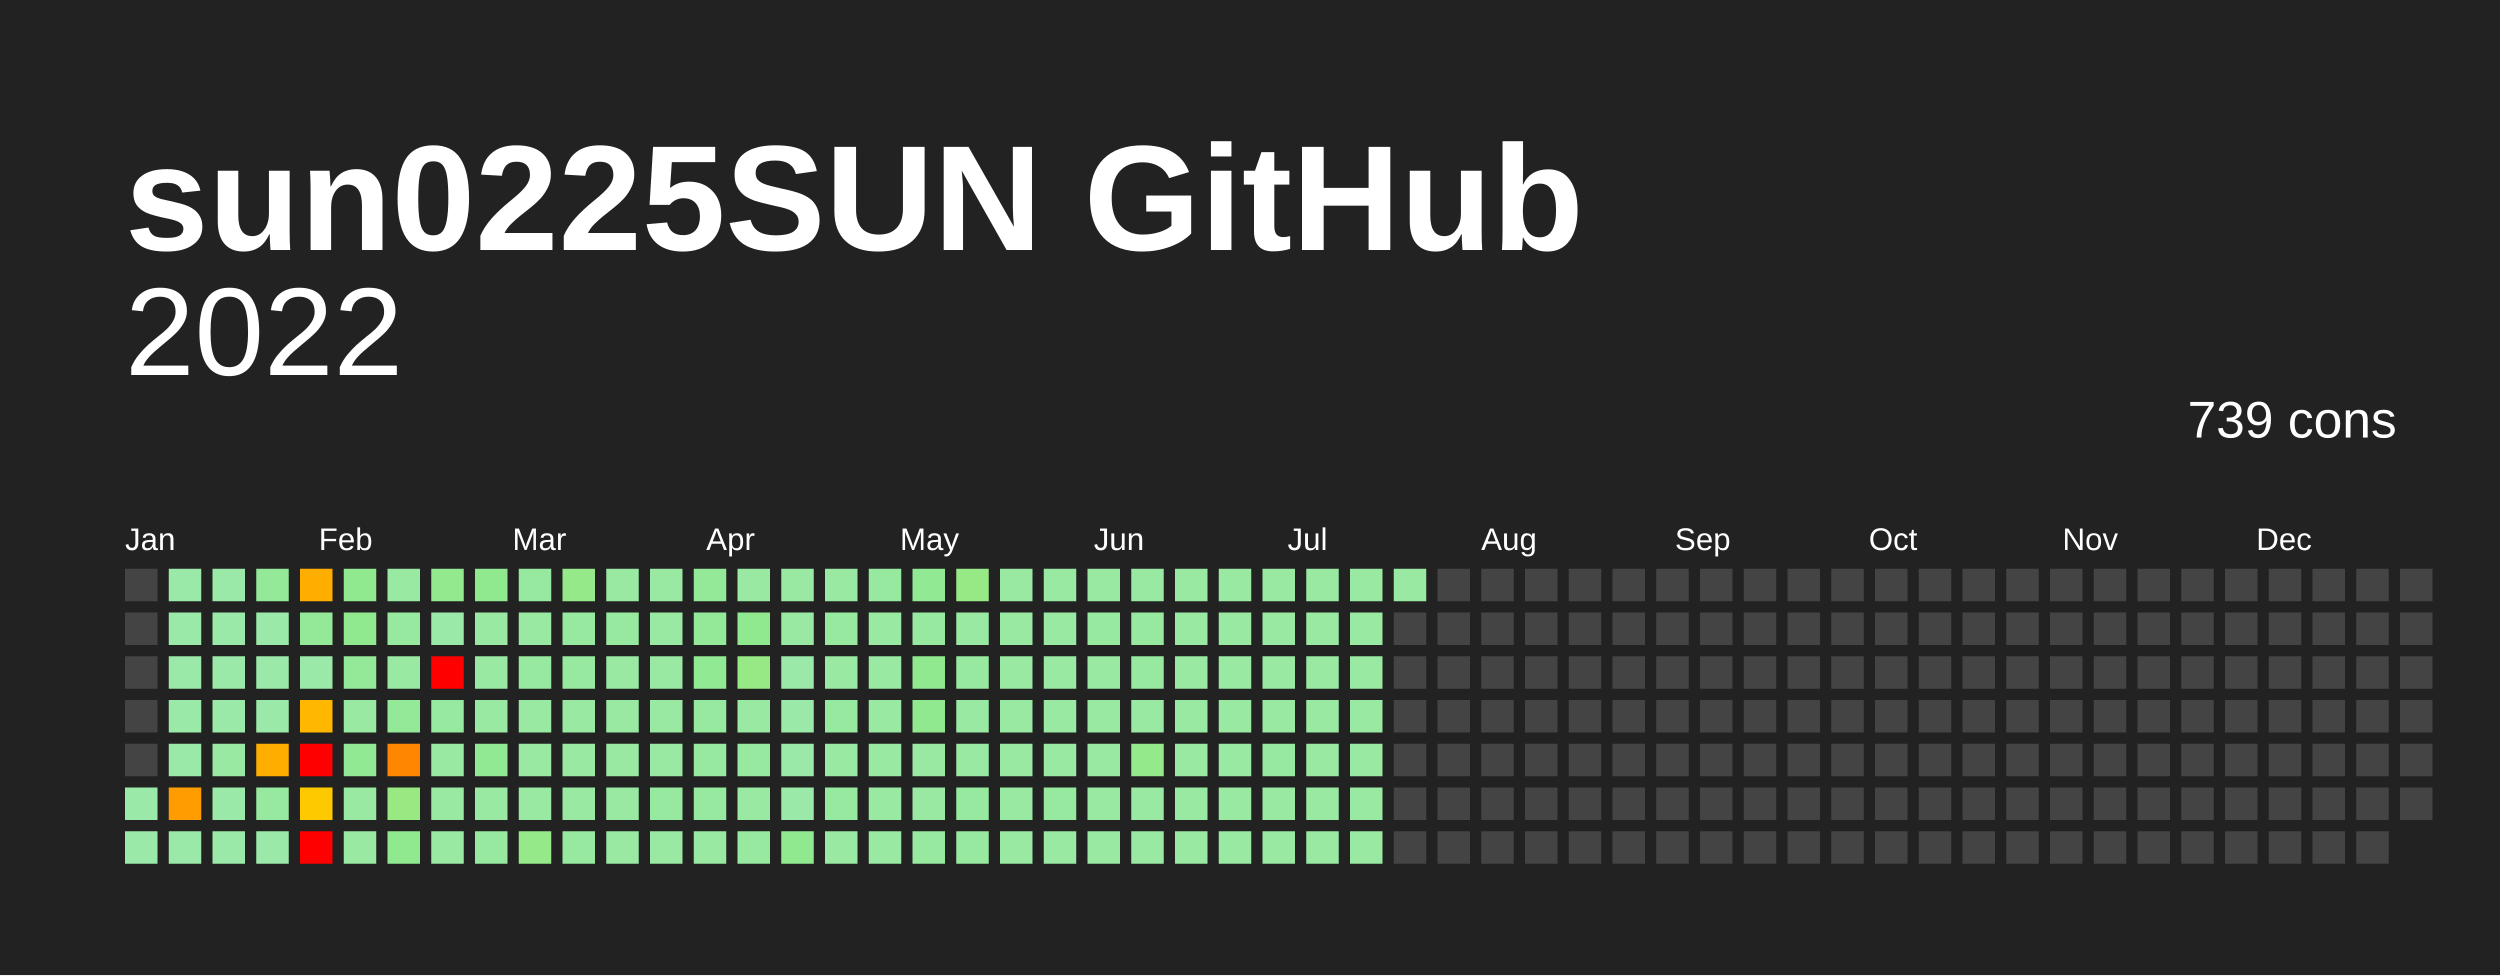
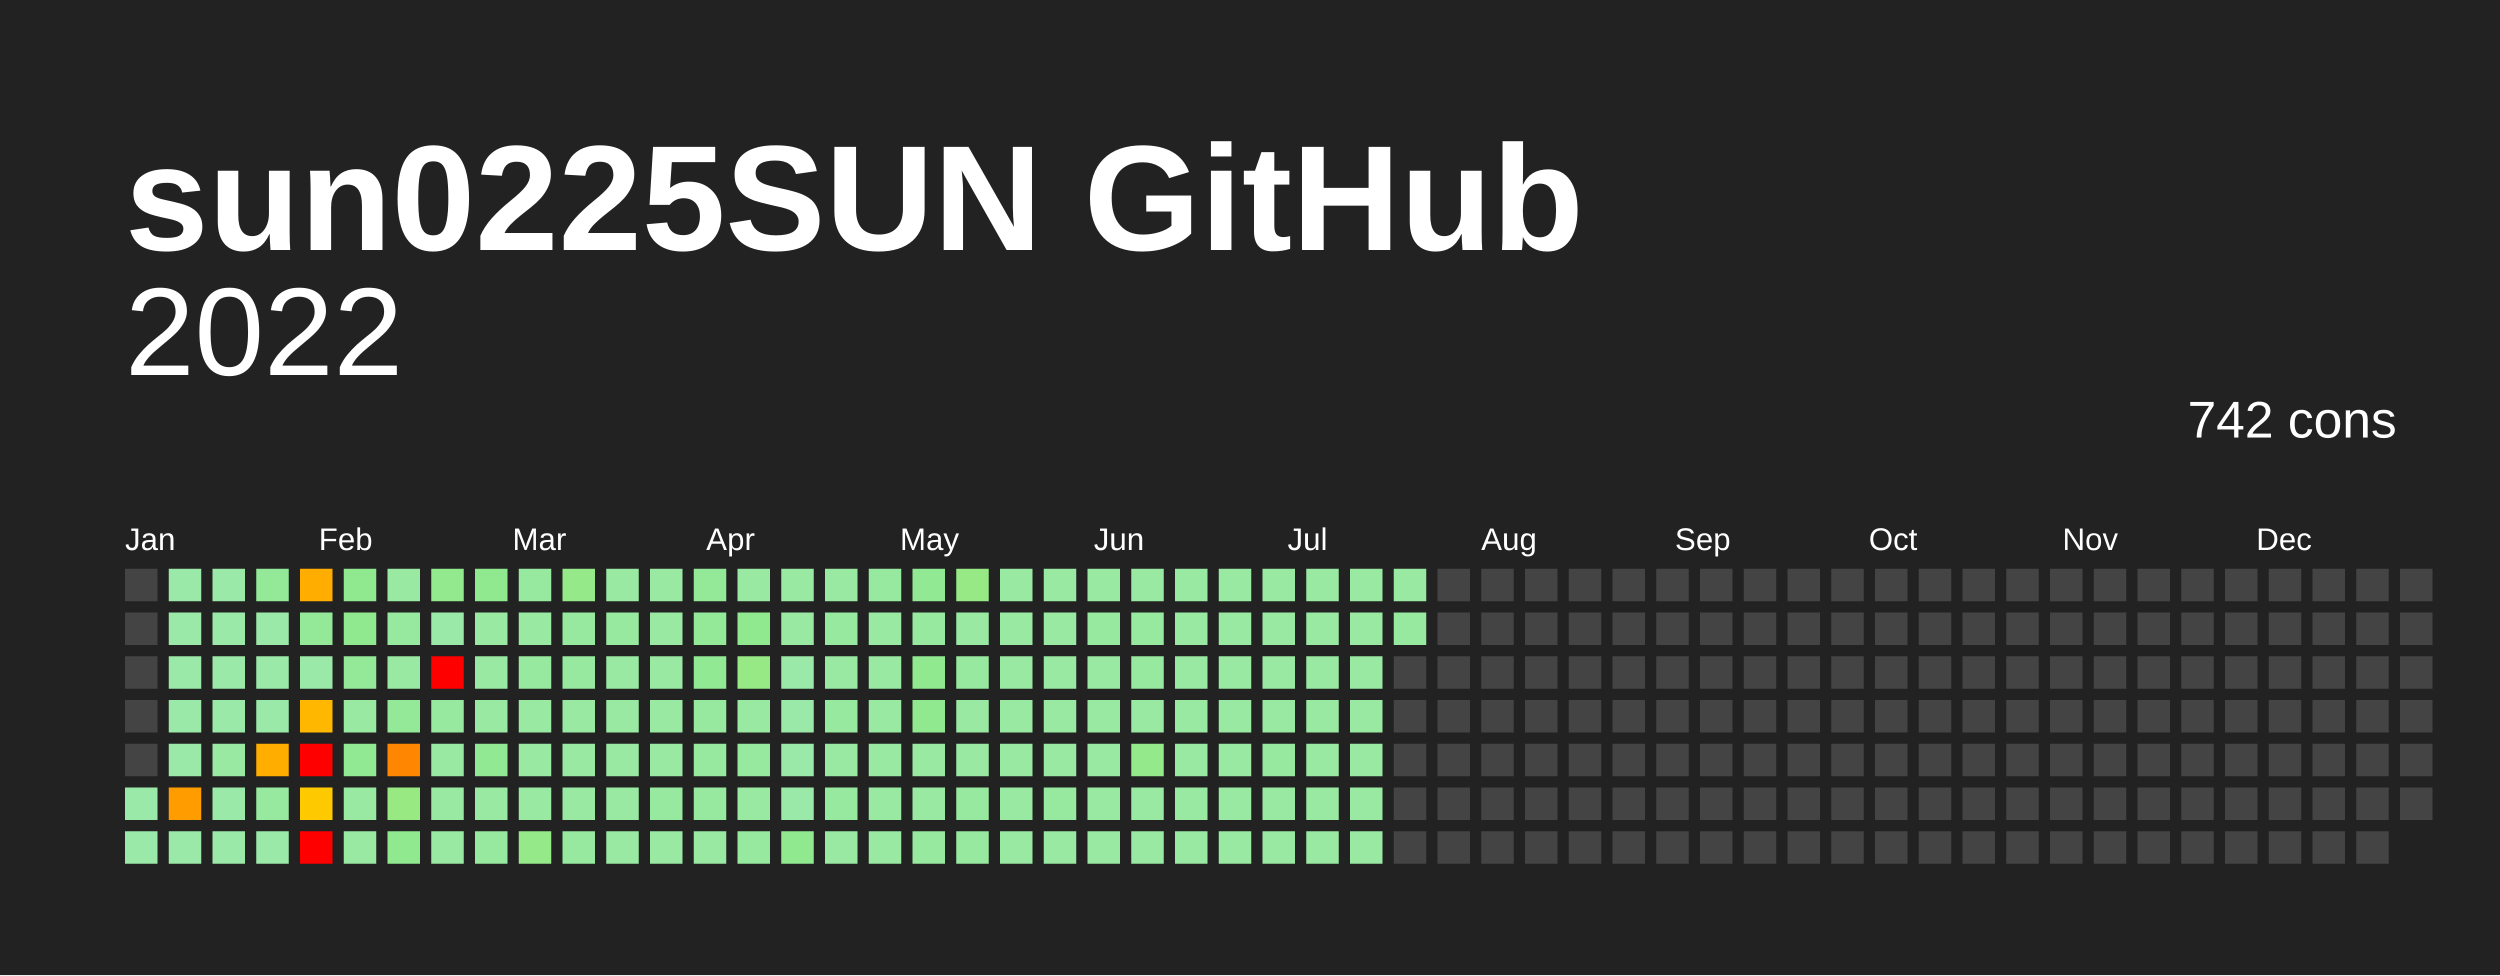
<svg xmlns="http://www.w3.org/2000/svg" baseProfile="full" height="78mm" version="1.1" viewBox="0,0,200,78" width="200mm">
  <defs />
  <rect fill="#222222" height="78" width="200" x="0" y="0" />
  <text fill="#FFFFFF" style="font-size:12px; font-family:Arial; font-weight:bold;" x="10" y="20">sun0225SUN GitHub</text>
  <text alignment-baseline="hanging" fill="#FFFFFF" style="font-size:10.0px; font-family:Arial;" x="10" y="30">2022</text>
-   <text alignment-baseline="hanging" fill="#FFFFFF" style="font-size:4.125px; font-family:Arial;" x="175" y="35">739 cons</text>
+   <text alignment-baseline="hanging" fill="#FFFFFF" style="font-size:4.125px; font-family:Arial;" x="175" y="35">742 cons</text>
  <text fill="#FFFFFF" style="font-size:2.5px; font-family:Arial" x="10.0" y="44">Jan</text>
  <text fill="#FFFFFF" style="font-size:2.5px; font-family:Arial" x="25.5" y="44">Feb</text>
  <text fill="#FFFFFF" style="font-size:2.5px; font-family:Arial" x="41.0" y="44">Mar</text>
  <text fill="#FFFFFF" style="font-size:2.5px; font-family:Arial" x="56.5" y="44">Apr</text>
  <text fill="#FFFFFF" style="font-size:2.5px; font-family:Arial" x="72.0" y="44">May</text>
  <text fill="#FFFFFF" style="font-size:2.5px; font-family:Arial" x="87.5" y="44">Jun</text>
  <text fill="#FFFFFF" style="font-size:2.5px; font-family:Arial" x="103.0" y="44">Jul</text>
  <text fill="#FFFFFF" style="font-size:2.5px; font-family:Arial" x="118.5" y="44">Aug</text>
  <text fill="#FFFFFF" style="font-size:2.5px; font-family:Arial" x="134.0" y="44">Sep</text>
  <text fill="#FFFFFF" style="font-size:2.5px; font-family:Arial" x="149.5" y="44">Oct</text>
  <text fill="#FFFFFF" style="font-size:2.5px; font-family:Arial" x="165.0" y="44">Nov</text>
  <text fill="#FFFFFF" style="font-size:2.5px; font-family:Arial" x="180.5" y="44">Dec</text>
  <rect fill="#444444" height="2.6" width="2.6" x="10.0" y="45.5" />
  <rect fill="#444444" height="2.6" width="2.6" x="10.0" y="49.0" />
  <rect fill="#444444" height="2.6" width="2.6" x="10.0" y="52.5" />
  <rect fill="#444444" height="2.6" width="2.6" x="10.0" y="56.0" />
  <rect fill="#444444" height="2.6" width="2.6" x="10.0" y="59.5" />
  <rect fill="#9be9a8" height="2.6" width="2.6" x="10.0" y="63.0" />
  <rect fill="#9be9a8" height="2.6" width="2.6" x="10.0" y="66.5" />
  <rect fill="#9be9a8" height="2.6" width="2.6" x="13.5" y="45.5" />
  <rect fill="#9be9a8" height="2.6" width="2.6" x="13.5" y="49.0" />
  <rect fill="#9be9a8" height="2.6" width="2.6" x="13.5" y="52.5" />
  <rect fill="#9be9a8" height="2.6" width="2.6" x="13.5" y="56.0" />
  <rect fill="#9be9a8" height="2.6" width="2.6" x="13.5" y="59.5" />
  <rect fill="#ff9d00" height="2.6" width="2.6" x="13.5" y="63.0" />
  <rect fill="#9be9a8" height="2.6" width="2.6" x="13.5" y="66.5" />
  <rect fill="#9be9a8" height="2.6" width="2.6" x="17.0" y="45.5" />
  <rect fill="#9be9a8" height="2.6" width="2.6" x="17.0" y="49.0" />
  <rect fill="#9be9a8" height="2.6" width="2.6" x="17.0" y="52.5" />
  <rect fill="#9be9a8" height="2.6" width="2.6" x="17.0" y="56.0" />
  <rect fill="#99e9a3" height="2.6" width="2.6" x="17.0" y="59.5" />
  <rect fill="#9be9a8" height="2.6" width="2.6" x="17.0" y="63.0" />
  <rect fill="#9be9a8" height="2.6" width="2.6" x="17.0" y="66.5" />
  <rect fill="#94e999" height="2.6" width="2.6" x="20.5" y="45.5" />
  <rect fill="#9be9a8" height="2.6" width="2.6" x="20.5" y="49.0" />
  <rect fill="#9be9a8" height="2.6" width="2.6" x="20.5" y="52.5" />
  <rect fill="#9be9a8" height="2.6" width="2.6" x="20.5" y="56.0" />
  <rect fill="#ffae00" height="2.6" width="2.6" x="20.5" y="59.5" />
  <rect fill="#96e99e" height="2.6" width="2.6" x="20.5" y="63.0" />
  <rect fill="#9be9a8" height="2.6" width="2.6" x="20.5" y="66.5" />
  <rect fill="#ffae00" height="2.6" width="2.6" x="24.0" y="45.5" />
  <rect fill="#94e999" height="2.6" width="2.6" x="24.0" y="49.0" />
  <rect fill="#9be9a8" height="2.6" width="2.6" x="24.0" y="52.5" />
  <rect fill="#ffb700" height="2.6" width="2.6" x="24.0" y="56.0" />
  <rect fill="red" height="2.6" width="2.6" x="24.0" y="59.5" />
  <rect fill="#ffc900" height="2.6" width="2.6" x="24.0" y="63.0" />
  <rect fill="red" height="2.6" width="2.6" x="24.0" y="66.5" />
  <rect fill="#91e98f" height="2.6" width="2.6" x="27.5" y="45.5" />
  <rect fill="#91e98f" height="2.6" width="2.6" x="27.5" y="49.0" />
  <rect fill="#94e999" height="2.6" width="2.6" x="27.5" y="52.5" />
  <rect fill="#99e9a3" height="2.6" width="2.6" x="27.5" y="56.0" />
  <rect fill="#92e993" height="2.6" width="2.6" x="27.5" y="59.5" />
  <rect fill="#99e9a3" height="2.6" width="2.6" x="27.5" y="63.0" />
  <rect fill="#99e9a3" height="2.6" width="2.6" x="27.5" y="66.5" />
  <rect fill="#99e9a3" height="2.6" width="2.6" x="31.0" y="45.5" />
  <rect fill="#96e99e" height="2.6" width="2.6" x="31.0" y="49.0" />
  <rect fill="#99e9a3" height="2.6" width="2.6" x="31.0" y="52.5" />
  <rect fill="#94e999" height="2.6" width="2.6" x="31.0" y="56.0" />
  <rect fill="#ff8600" height="2.6" width="2.6" x="31.0" y="59.5" />
  <rect fill="#99e983" height="2.6" width="2.6" x="31.0" y="63.0" />
  <rect fill="#91e98f" height="2.6" width="2.6" x="31.0" y="66.5" />
  <rect fill="#93e98d" height="2.6" width="2.6" x="34.5" y="45.5" />
  <rect fill="#9be9a8" height="2.6" width="2.6" x="34.5" y="49.0" />
  <rect fill="red" height="2.6" width="2.6" x="34.5" y="52.5" />
  <rect fill="#96e99e" height="2.6" width="2.6" x="34.5" y="56.0" />
  <rect fill="#99e9a3" height="2.6" width="2.6" x="34.5" y="59.5" />
  <rect fill="#99e9a3" height="2.6" width="2.6" x="34.5" y="63.0" />
  <rect fill="#99e9a3" height="2.6" width="2.6" x="34.5" y="66.5" />
  <rect fill="#91e98f" height="2.6" width="2.6" x="38.0" y="45.5" />
  <rect fill="#99e9a3" height="2.6" width="2.6" x="38.0" y="49.0" />
  <rect fill="#99e9a3" height="2.6" width="2.6" x="38.0" y="52.5" />
  <rect fill="#99e9a3" height="2.6" width="2.6" x="38.0" y="56.0" />
  <rect fill="#92e993" height="2.6" width="2.6" x="38.0" y="59.5" />
  <rect fill="#99e9a3" height="2.6" width="2.6" x="38.0" y="63.0" />
  <rect fill="#96e99e" height="2.6" width="2.6" x="38.0" y="66.5" />
  <rect fill="#96e99e" height="2.6" width="2.6" x="41.5" y="45.5" />
  <rect fill="#99e9a3" height="2.6" width="2.6" x="41.5" y="49.0" />
  <rect fill="#96e99e" height="2.6" width="2.6" x="41.5" y="52.5" />
  <rect fill="#99e9a3" height="2.6" width="2.6" x="41.5" y="56.0" />
  <rect fill="#99e9a3" height="2.6" width="2.6" x="41.5" y="59.5" />
  <rect fill="#99e9a3" height="2.6" width="2.6" x="41.5" y="63.0" />
  <rect fill="#95e988" height="2.6" width="2.6" x="41.5" y="66.5" />
  <rect fill="#95e988" height="2.6" width="2.6" x="45.0" y="45.5" />
  <rect fill="#96e99e" height="2.6" width="2.6" x="45.0" y="49.0" />
  <rect fill="#96e99e" height="2.6" width="2.6" x="45.0" y="52.5" />
  <rect fill="#99e9a3" height="2.6" width="2.6" x="45.0" y="56.0" />
  <rect fill="#99e9a3" height="2.6" width="2.6" x="45.0" y="59.5" />
  <rect fill="#99e9a3" height="2.6" width="2.6" x="45.0" y="63.0" />
  <rect fill="#96e99e" height="2.6" width="2.6" x="45.0" y="66.5" />
  <rect fill="#99e9a3" height="2.6" width="2.6" x="48.5" y="45.5" />
  <rect fill="#96e99e" height="2.6" width="2.6" x="48.5" y="49.0" />
  <rect fill="#99e9a3" height="2.6" width="2.6" x="48.5" y="52.5" />
  <rect fill="#99e9a3" height="2.6" width="2.6" x="48.5" y="56.0" />
  <rect fill="#99e9a3" height="2.6" width="2.6" x="48.5" y="59.5" />
  <rect fill="#99e9a3" height="2.6" width="2.6" x="48.5" y="63.0" />
  <rect fill="#99e9a3" height="2.6" width="2.6" x="48.5" y="66.5" />
  <rect fill="#99e9a3" height="2.6" width="2.6" x="52.0" y="45.5" />
  <rect fill="#99e9a3" height="2.6" width="2.6" x="52.0" y="49.0" />
  <rect fill="#99e9a3" height="2.6" width="2.6" x="52.0" y="52.5" />
  <rect fill="#99e9a3" height="2.6" width="2.6" x="52.0" y="56.0" />
  <rect fill="#99e9a3" height="2.6" width="2.6" x="52.0" y="59.5" />
  <rect fill="#96e99e" height="2.6" width="2.6" x="52.0" y="63.0" />
  <rect fill="#99e9a3" height="2.6" width="2.6" x="52.0" y="66.5" />
  <rect fill="#94e999" height="2.6" width="2.6" x="55.5" y="45.5" />
  <rect fill="#94e999" height="2.6" width="2.6" x="55.5" y="49.0" />
  <rect fill="#92e993" height="2.6" width="2.6" x="55.5" y="52.5" />
  <rect fill="#96e99e" height="2.6" width="2.6" x="55.5" y="56.0" />
  <rect fill="#96e99e" height="2.6" width="2.6" x="55.5" y="59.5" />
  <rect fill="#96e99e" height="2.6" width="2.6" x="55.5" y="63.0" />
  <rect fill="#99e9a3" height="2.6" width="2.6" x="55.5" y="66.5" />
  <rect fill="#99e9a3" height="2.6" width="2.6" x="59.0" y="45.5" />
  <rect fill="#91e98f" height="2.6" width="2.6" x="59.0" y="49.0" />
  <rect fill="#97e986" height="2.6" width="2.6" x="59.0" y="52.5" />
  <rect fill="#99e9a3" height="2.6" width="2.6" x="59.0" y="56.0" />
  <rect fill="#96e99e" height="2.6" width="2.6" x="59.0" y="59.5" />
  <rect fill="#99e9a3" height="2.6" width="2.6" x="59.0" y="63.0" />
  <rect fill="#96e99e" height="2.6" width="2.6" x="59.0" y="66.5" />
  <rect fill="#99e9a3" height="2.6" width="2.6" x="62.5" y="45.5" />
  <rect fill="#99e9a3" height="2.6" width="2.6" x="62.5" y="49.0" />
  <rect fill="#9be9a8" height="2.6" width="2.6" x="62.5" y="52.5" />
  <rect fill="#9be9a8" height="2.6" width="2.6" x="62.5" y="56.0" />
  <rect fill="#9be9a8" height="2.6" width="2.6" x="62.5" y="59.5" />
  <rect fill="#9be9a8" height="2.6" width="2.6" x="62.5" y="63.0" />
  <rect fill="#91e98f" height="2.6" width="2.6" x="62.5" y="66.5" />
  <rect fill="#99e9a3" height="2.6" width="2.6" x="66.0" y="45.5" />
  <rect fill="#96e99e" height="2.6" width="2.6" x="66.0" y="49.0" />
  <rect fill="#99e9a3" height="2.6" width="2.6" x="66.0" y="52.5" />
  <rect fill="#96e99e" height="2.6" width="2.6" x="66.0" y="56.0" />
  <rect fill="#99e9a3" height="2.6" width="2.6" x="66.0" y="59.5" />
  <rect fill="#96e99e" height="2.6" width="2.6" x="66.0" y="63.0" />
  <rect fill="#99e9a3" height="2.6" width="2.6" x="66.0" y="66.5" />
  <rect fill="#96e99e" height="2.6" width="2.6" x="69.5" y="45.5" />
  <rect fill="#99e9a3" height="2.6" width="2.6" x="69.5" y="49.0" />
  <rect fill="#99e9a3" height="2.6" width="2.6" x="69.5" y="52.5" />
  <rect fill="#99e9a3" height="2.6" width="2.6" x="69.5" y="56.0" />
  <rect fill="#99e9a3" height="2.6" width="2.6" x="69.5" y="59.5" />
  <rect fill="#99e9a3" height="2.6" width="2.6" x="69.5" y="63.0" />
  <rect fill="#99e9a3" height="2.6" width="2.6" x="69.5" y="66.5" />
  <rect fill="#92e993" height="2.6" width="2.6" x="73.0" y="45.5" />
  <rect fill="#96e99e" height="2.6" width="2.6" x="73.0" y="49.0" />
  <rect fill="#91e98f" height="2.6" width="2.6" x="73.0" y="52.5" />
  <rect fill="#91e98f" height="2.6" width="2.6" x="73.0" y="56.0" />
  <rect fill="#99e9a3" height="2.6" width="2.6" x="73.0" y="59.5" />
  <rect fill="#99e9a3" height="2.6" width="2.6" x="73.0" y="63.0" />
  <rect fill="#96e99e" height="2.6" width="2.6" x="73.0" y="66.5" />
  <rect fill="#97e986" height="2.6" width="2.6" x="76.5" y="45.5" />
  <rect fill="#99e9a3" height="2.6" width="2.6" x="76.5" y="49.0" />
  <rect fill="#96e99e" height="2.6" width="2.6" x="76.5" y="52.5" />
  <rect fill="#99e9a3" height="2.6" width="2.6" x="76.5" y="56.0" />
  <rect fill="#99e9a3" height="2.6" width="2.6" x="76.5" y="59.5" />
  <rect fill="#96e99e" height="2.6" width="2.6" x="76.5" y="63.0" />
  <rect fill="#96e99e" height="2.6" width="2.6" x="76.5" y="66.5" />
  <rect fill="#99e9a3" height="2.6" width="2.6" x="80.0" y="45.5" />
  <rect fill="#99e9a3" height="2.6" width="2.6" x="80.0" y="49.0" />
  <rect fill="#99e9a3" height="2.6" width="2.6" x="80.0" y="52.5" />
  <rect fill="#99e9a3" height="2.6" width="2.6" x="80.0" y="56.0" />
  <rect fill="#99e9a3" height="2.6" width="2.6" x="80.0" y="59.5" />
  <rect fill="#99e9a3" height="2.6" width="2.6" x="80.0" y="63.0" />
  <rect fill="#99e9a3" height="2.6" width="2.6" x="80.0" y="66.5" />
  <rect fill="#99e9a3" height="2.6" width="2.6" x="83.5" y="45.5" />
  <rect fill="#99e9a3" height="2.6" width="2.6" x="83.5" y="49.0" />
  <rect fill="#99e9a3" height="2.6" width="2.6" x="83.5" y="52.5" />
  <rect fill="#99e9a3" height="2.6" width="2.6" x="83.5" y="56.0" />
  <rect fill="#99e9a3" height="2.6" width="2.6" x="83.5" y="59.5" />
  <rect fill="#96e99e" height="2.6" width="2.6" x="83.5" y="63.0" />
  <rect fill="#99e9a3" height="2.6" width="2.6" x="83.5" y="66.5" />
  <rect fill="#99e9a3" height="2.6" width="2.6" x="87.0" y="45.5" />
  <rect fill="#96e99e" height="2.6" width="2.6" x="87.0" y="49.0" />
  <rect fill="#99e9a3" height="2.6" width="2.6" x="87.0" y="52.5" />
  <rect fill="#99e9a3" height="2.6" width="2.6" x="87.0" y="56.0" />
  <rect fill="#99e9a3" height="2.6" width="2.6" x="87.0" y="59.5" />
  <rect fill="#99e9a3" height="2.6" width="2.6" x="87.0" y="63.0" />
  <rect fill="#99e9a3" height="2.6" width="2.6" x="87.0" y="66.5" />
  <rect fill="#99e9a3" height="2.6" width="2.6" x="90.5" y="45.5" />
  <rect fill="#96e99e" height="2.6" width="2.6" x="90.5" y="49.0" />
  <rect fill="#96e99e" height="2.6" width="2.6" x="90.5" y="52.5" />
  <rect fill="#99e9a3" height="2.6" width="2.6" x="90.5" y="56.0" />
  <rect fill="#94e98b" height="2.6" width="2.6" x="90.5" y="59.5" />
  <rect fill="#99e9a3" height="2.6" width="2.6" x="90.5" y="63.0" />
  <rect fill="#99e9a3" height="2.6" width="2.6" x="90.5" y="66.5" />
  <rect fill="#99e9a3" height="2.6" width="2.6" x="94.0" y="45.5" />
  <rect fill="#99e9a3" height="2.6" width="2.6" x="94.0" y="49.0" />
  <rect fill="#99e9a3" height="2.6" width="2.6" x="94.0" y="52.5" />
  <rect fill="#99e9a3" height="2.6" width="2.6" x="94.0" y="56.0" />
  <rect fill="#99e9a3" height="2.6" width="2.6" x="94.0" y="59.5" />
  <rect fill="#99e9a3" height="2.6" width="2.6" x="94.0" y="63.0" />
  <rect fill="#99e9a3" height="2.6" width="2.6" x="94.0" y="66.5" />
  <rect fill="#99e9a3" height="2.6" width="2.6" x="97.5" y="45.5" />
  <rect fill="#99e9a3" height="2.6" width="2.6" x="97.5" y="49.0" />
  <rect fill="#99e9a3" height="2.6" width="2.6" x="97.5" y="52.5" />
  <rect fill="#99e9a3" height="2.6" width="2.6" x="97.5" y="56.0" />
  <rect fill="#99e9a3" height="2.6" width="2.6" x="97.5" y="59.5" />
  <rect fill="#99e9a3" height="2.6" width="2.6" x="97.5" y="63.0" />
  <rect fill="#99e9a3" height="2.6" width="2.6" x="97.5" y="66.5" />
  <rect fill="#99e9a3" height="2.6" width="2.6" x="101.0" y="45.5" />
  <rect fill="#99e9a3" height="2.6" width="2.6" x="101.0" y="49.0" />
  <rect fill="#99e9a3" height="2.6" width="2.6" x="101.0" y="52.5" />
  <rect fill="#99e9a3" height="2.6" width="2.6" x="101.0" y="56.0" />
  <rect fill="#96e99e" height="2.6" width="2.6" x="101.0" y="59.5" />
  <rect fill="#99e9a3" height="2.6" width="2.6" x="101.0" y="63.0" />
  <rect fill="#99e9a3" height="2.6" width="2.6" x="101.0" y="66.5" />
  <rect fill="#99e9a3" height="2.6" width="2.6" x="104.5" y="45.5" />
  <rect fill="#99e9a3" height="2.6" width="2.6" x="104.5" y="49.0" />
  <rect fill="#99e9a3" height="2.6" width="2.6" x="104.5" y="52.5" />
  <rect fill="#99e9a3" height="2.6" width="2.6" x="104.5" y="56.0" />
  <rect fill="#99e9a3" height="2.6" width="2.6" x="104.5" y="59.5" />
  <rect fill="#99e9a3" height="2.6" width="2.6" x="104.5" y="63.0" />
  <rect fill="#99e9a3" height="2.6" width="2.6" x="104.5" y="66.5" />
  <rect fill="#99e9a3" height="2.6" width="2.6" x="108.0" y="45.5" />
  <rect fill="#99e9a3" height="2.6" width="2.6" x="108.0" y="49.0" />
  <rect fill="#99e9a3" height="2.6" width="2.6" x="108.0" y="52.5" />
  <rect fill="#99e9a3" height="2.6" width="2.6" x="108.0" y="56.0" />
  <rect fill="#99e9a3" height="2.6" width="2.6" x="108.0" y="59.5" />
  <rect fill="#99e9a3" height="2.6" width="2.6" x="108.0" y="63.0" />
  <rect fill="#99e9a3" height="2.6" width="2.6" x="108.0" y="66.5" />
  <rect fill="#99e9a3" height="2.6" width="2.6" x="111.5" y="45.5" />
-   <rect fill="#444444" height="2.6" width="2.6" x="111.5" y="49.0" />
+   <rect fill="#96e99e" height="2.6" width="2.6" x="111.5" y="49.0" />
  <rect fill="#444444" height="2.6" width="2.6" x="111.5" y="52.5" />
  <rect fill="#444444" height="2.6" width="2.6" x="111.5" y="56.0" />
  <rect fill="#444444" height="2.6" width="2.6" x="111.5" y="59.5" />
  <rect fill="#444444" height="2.6" width="2.6" x="111.5" y="63.0" />
  <rect fill="#444444" height="2.6" width="2.6" x="111.5" y="66.5" />
  <rect fill="#444444" height="2.6" width="2.6" x="115.0" y="45.5" />
  <rect fill="#444444" height="2.6" width="2.6" x="115.0" y="49.0" />
  <rect fill="#444444" height="2.6" width="2.6" x="115.0" y="52.5" />
  <rect fill="#444444" height="2.6" width="2.6" x="115.0" y="56.0" />
  <rect fill="#444444" height="2.6" width="2.6" x="115.0" y="59.5" />
  <rect fill="#444444" height="2.6" width="2.6" x="115.0" y="63.0" />
  <rect fill="#444444" height="2.6" width="2.6" x="115.0" y="66.5" />
  <rect fill="#444444" height="2.6" width="2.6" x="118.5" y="45.5" />
  <rect fill="#444444" height="2.6" width="2.6" x="118.5" y="49.0" />
  <rect fill="#444444" height="2.6" width="2.6" x="118.5" y="52.5" />
  <rect fill="#444444" height="2.6" width="2.6" x="118.5" y="56.0" />
  <rect fill="#444444" height="2.6" width="2.6" x="118.5" y="59.5" />
  <rect fill="#444444" height="2.6" width="2.6" x="118.5" y="63.0" />
  <rect fill="#444444" height="2.6" width="2.6" x="118.5" y="66.5" />
  <rect fill="#444444" height="2.6" width="2.6" x="122.0" y="45.5" />
  <rect fill="#444444" height="2.6" width="2.6" x="122.0" y="49.0" />
  <rect fill="#444444" height="2.6" width="2.6" x="122.0" y="52.5" />
  <rect fill="#444444" height="2.6" width="2.6" x="122.0" y="56.0" />
  <rect fill="#444444" height="2.6" width="2.6" x="122.0" y="59.5" />
  <rect fill="#444444" height="2.6" width="2.6" x="122.0" y="63.0" />
  <rect fill="#444444" height="2.6" width="2.6" x="122.0" y="66.5" />
  <rect fill="#444444" height="2.6" width="2.6" x="125.5" y="45.5" />
  <rect fill="#444444" height="2.6" width="2.6" x="125.5" y="49.0" />
  <rect fill="#444444" height="2.6" width="2.6" x="125.5" y="52.5" />
  <rect fill="#444444" height="2.6" width="2.6" x="125.5" y="56.0" />
  <rect fill="#444444" height="2.6" width="2.6" x="125.5" y="59.5" />
  <rect fill="#444444" height="2.6" width="2.6" x="125.5" y="63.0" />
  <rect fill="#444444" height="2.6" width="2.6" x="125.5" y="66.5" />
  <rect fill="#444444" height="2.6" width="2.6" x="129.0" y="45.5" />
  <rect fill="#444444" height="2.6" width="2.6" x="129.0" y="49.0" />
  <rect fill="#444444" height="2.6" width="2.6" x="129.0" y="52.5" />
  <rect fill="#444444" height="2.6" width="2.6" x="129.0" y="56.0" />
  <rect fill="#444444" height="2.6" width="2.6" x="129.0" y="59.5" />
  <rect fill="#444444" height="2.6" width="2.6" x="129.0" y="63.0" />
  <rect fill="#444444" height="2.6" width="2.6" x="129.0" y="66.5" />
  <rect fill="#444444" height="2.6" width="2.6" x="132.5" y="45.5" />
  <rect fill="#444444" height="2.6" width="2.6" x="132.5" y="49.0" />
  <rect fill="#444444" height="2.6" width="2.6" x="132.5" y="52.5" />
  <rect fill="#444444" height="2.6" width="2.6" x="132.5" y="56.0" />
  <rect fill="#444444" height="2.6" width="2.6" x="132.5" y="59.5" />
  <rect fill="#444444" height="2.6" width="2.6" x="132.5" y="63.0" />
  <rect fill="#444444" height="2.6" width="2.6" x="132.5" y="66.5" />
  <rect fill="#444444" height="2.6" width="2.6" x="136.0" y="45.5" />
  <rect fill="#444444" height="2.6" width="2.6" x="136.0" y="49.0" />
  <rect fill="#444444" height="2.6" width="2.6" x="136.0" y="52.5" />
  <rect fill="#444444" height="2.6" width="2.6" x="136.0" y="56.0" />
  <rect fill="#444444" height="2.6" width="2.6" x="136.0" y="59.5" />
  <rect fill="#444444" height="2.6" width="2.6" x="136.0" y="63.0" />
  <rect fill="#444444" height="2.6" width="2.6" x="136.0" y="66.5" />
  <rect fill="#444444" height="2.6" width="2.6" x="139.5" y="45.5" />
  <rect fill="#444444" height="2.6" width="2.6" x="139.5" y="49.0" />
  <rect fill="#444444" height="2.6" width="2.6" x="139.5" y="52.5" />
  <rect fill="#444444" height="2.6" width="2.6" x="139.5" y="56.0" />
  <rect fill="#444444" height="2.6" width="2.6" x="139.5" y="59.5" />
  <rect fill="#444444" height="2.6" width="2.6" x="139.5" y="63.0" />
  <rect fill="#444444" height="2.6" width="2.6" x="139.5" y="66.5" />
  <rect fill="#444444" height="2.6" width="2.6" x="143.0" y="45.5" />
  <rect fill="#444444" height="2.6" width="2.6" x="143.0" y="49.0" />
  <rect fill="#444444" height="2.6" width="2.6" x="143.0" y="52.5" />
  <rect fill="#444444" height="2.6" width="2.6" x="143.0" y="56.0" />
  <rect fill="#444444" height="2.6" width="2.6" x="143.0" y="59.5" />
  <rect fill="#444444" height="2.6" width="2.6" x="143.0" y="63.0" />
  <rect fill="#444444" height="2.6" width="2.6" x="143.0" y="66.5" />
  <rect fill="#444444" height="2.6" width="2.6" x="146.5" y="45.5" />
  <rect fill="#444444" height="2.6" width="2.6" x="146.5" y="49.0" />
  <rect fill="#444444" height="2.6" width="2.6" x="146.5" y="52.5" />
  <rect fill="#444444" height="2.6" width="2.6" x="146.5" y="56.0" />
  <rect fill="#444444" height="2.6" width="2.6" x="146.5" y="59.5" />
  <rect fill="#444444" height="2.6" width="2.6" x="146.5" y="63.0" />
  <rect fill="#444444" height="2.6" width="2.6" x="146.5" y="66.5" />
  <rect fill="#444444" height="2.6" width="2.6" x="150.0" y="45.5" />
  <rect fill="#444444" height="2.6" width="2.6" x="150.0" y="49.0" />
  <rect fill="#444444" height="2.6" width="2.6" x="150.0" y="52.5" />
  <rect fill="#444444" height="2.6" width="2.6" x="150.0" y="56.0" />
  <rect fill="#444444" height="2.6" width="2.6" x="150.0" y="59.5" />
  <rect fill="#444444" height="2.6" width="2.6" x="150.0" y="63.0" />
  <rect fill="#444444" height="2.6" width="2.6" x="150.0" y="66.5" />
  <rect fill="#444444" height="2.6" width="2.6" x="153.5" y="45.5" />
  <rect fill="#444444" height="2.6" width="2.6" x="153.5" y="49.0" />
  <rect fill="#444444" height="2.6" width="2.6" x="153.5" y="52.5" />
  <rect fill="#444444" height="2.6" width="2.6" x="153.5" y="56.0" />
  <rect fill="#444444" height="2.6" width="2.6" x="153.5" y="59.5" />
  <rect fill="#444444" height="2.6" width="2.6" x="153.5" y="63.0" />
  <rect fill="#444444" height="2.6" width="2.6" x="153.5" y="66.5" />
  <rect fill="#444444" height="2.6" width="2.6" x="157.0" y="45.5" />
  <rect fill="#444444" height="2.6" width="2.6" x="157.0" y="49.0" />
  <rect fill="#444444" height="2.6" width="2.6" x="157.0" y="52.5" />
  <rect fill="#444444" height="2.6" width="2.6" x="157.0" y="56.0" />
  <rect fill="#444444" height="2.6" width="2.6" x="157.0" y="59.5" />
  <rect fill="#444444" height="2.6" width="2.6" x="157.0" y="63.0" />
  <rect fill="#444444" height="2.6" width="2.6" x="157.0" y="66.5" />
  <rect fill="#444444" height="2.6" width="2.6" x="160.5" y="45.5" />
  <rect fill="#444444" height="2.6" width="2.6" x="160.5" y="49.0" />
  <rect fill="#444444" height="2.6" width="2.6" x="160.5" y="52.5" />
  <rect fill="#444444" height="2.6" width="2.6" x="160.5" y="56.0" />
  <rect fill="#444444" height="2.6" width="2.6" x="160.5" y="59.5" />
  <rect fill="#444444" height="2.6" width="2.6" x="160.5" y="63.0" />
  <rect fill="#444444" height="2.6" width="2.6" x="160.5" y="66.5" />
  <rect fill="#444444" height="2.6" width="2.6" x="164.0" y="45.5" />
  <rect fill="#444444" height="2.6" width="2.6" x="164.0" y="49.0" />
  <rect fill="#444444" height="2.6" width="2.6" x="164.0" y="52.5" />
  <rect fill="#444444" height="2.6" width="2.6" x="164.0" y="56.0" />
  <rect fill="#444444" height="2.6" width="2.6" x="164.0" y="59.5" />
  <rect fill="#444444" height="2.6" width="2.6" x="164.0" y="63.0" />
  <rect fill="#444444" height="2.6" width="2.6" x="164.0" y="66.5" />
  <rect fill="#444444" height="2.6" width="2.6" x="167.5" y="45.5" />
  <rect fill="#444444" height="2.6" width="2.6" x="167.5" y="49.0" />
  <rect fill="#444444" height="2.6" width="2.6" x="167.5" y="52.5" />
  <rect fill="#444444" height="2.6" width="2.6" x="167.5" y="56.0" />
  <rect fill="#444444" height="2.6" width="2.6" x="167.5" y="59.5" />
  <rect fill="#444444" height="2.6" width="2.6" x="167.5" y="63.0" />
  <rect fill="#444444" height="2.6" width="2.6" x="167.5" y="66.5" />
  <rect fill="#444444" height="2.6" width="2.6" x="171.0" y="45.5" />
  <rect fill="#444444" height="2.6" width="2.6" x="171.0" y="49.0" />
  <rect fill="#444444" height="2.6" width="2.6" x="171.0" y="52.5" />
  <rect fill="#444444" height="2.6" width="2.6" x="171.0" y="56.0" />
  <rect fill="#444444" height="2.6" width="2.6" x="171.0" y="59.5" />
  <rect fill="#444444" height="2.6" width="2.6" x="171.0" y="63.0" />
  <rect fill="#444444" height="2.6" width="2.6" x="171.0" y="66.5" />
  <rect fill="#444444" height="2.6" width="2.6" x="174.5" y="45.5" />
  <rect fill="#444444" height="2.6" width="2.6" x="174.5" y="49.0" />
  <rect fill="#444444" height="2.6" width="2.6" x="174.5" y="52.5" />
  <rect fill="#444444" height="2.6" width="2.6" x="174.5" y="56.0" />
  <rect fill="#444444" height="2.6" width="2.6" x="174.5" y="59.5" />
  <rect fill="#444444" height="2.6" width="2.6" x="174.5" y="63.0" />
  <rect fill="#444444" height="2.6" width="2.6" x="174.5" y="66.5" />
  <rect fill="#444444" height="2.6" width="2.6" x="178.0" y="45.5" />
  <rect fill="#444444" height="2.6" width="2.6" x="178.0" y="49.0" />
  <rect fill="#444444" height="2.6" width="2.6" x="178.0" y="52.5" />
  <rect fill="#444444" height="2.6" width="2.6" x="178.0" y="56.0" />
  <rect fill="#444444" height="2.6" width="2.6" x="178.0" y="59.5" />
  <rect fill="#444444" height="2.6" width="2.6" x="178.0" y="63.0" />
  <rect fill="#444444" height="2.6" width="2.6" x="178.0" y="66.5" />
  <rect fill="#444444" height="2.6" width="2.6" x="181.5" y="45.5" />
  <rect fill="#444444" height="2.6" width="2.6" x="181.5" y="49.0" />
  <rect fill="#444444" height="2.6" width="2.6" x="181.5" y="52.5" />
  <rect fill="#444444" height="2.6" width="2.6" x="181.5" y="56.0" />
  <rect fill="#444444" height="2.6" width="2.6" x="181.5" y="59.5" />
  <rect fill="#444444" height="2.6" width="2.6" x="181.5" y="63.0" />
  <rect fill="#444444" height="2.6" width="2.6" x="181.5" y="66.5" />
  <rect fill="#444444" height="2.6" width="2.6" x="185.0" y="45.5" />
  <rect fill="#444444" height="2.6" width="2.6" x="185.0" y="49.0" />
  <rect fill="#444444" height="2.6" width="2.6" x="185.0" y="52.5" />
  <rect fill="#444444" height="2.6" width="2.6" x="185.0" y="56.0" />
  <rect fill="#444444" height="2.6" width="2.6" x="185.0" y="59.5" />
  <rect fill="#444444" height="2.6" width="2.6" x="185.0" y="63.0" />
  <rect fill="#444444" height="2.6" width="2.6" x="185.0" y="66.5" />
  <rect fill="#444444" height="2.6" width="2.6" x="188.5" y="45.5" />
  <rect fill="#444444" height="2.6" width="2.6" x="188.5" y="49.0" />
  <rect fill="#444444" height="2.6" width="2.6" x="188.5" y="52.5" />
  <rect fill="#444444" height="2.6" width="2.6" x="188.5" y="56.0" />
  <rect fill="#444444" height="2.6" width="2.6" x="188.5" y="59.5" />
  <rect fill="#444444" height="2.6" width="2.6" x="188.5" y="63.0" />
  <rect fill="#444444" height="2.6" width="2.6" x="188.5" y="66.5" />
  <rect fill="#444444" height="2.6" width="2.6" x="192.0" y="45.5" />
  <rect fill="#444444" height="2.6" width="2.6" x="192.0" y="49.0" />
  <rect fill="#444444" height="2.6" width="2.6" x="192.0" y="52.5" />
  <rect fill="#444444" height="2.6" width="2.6" x="192.0" y="56.0" />
  <rect fill="#444444" height="2.6" width="2.6" x="192.0" y="59.5" />
  <rect fill="#444444" height="2.6" width="2.6" x="192.0" y="63.0" />
</svg>
